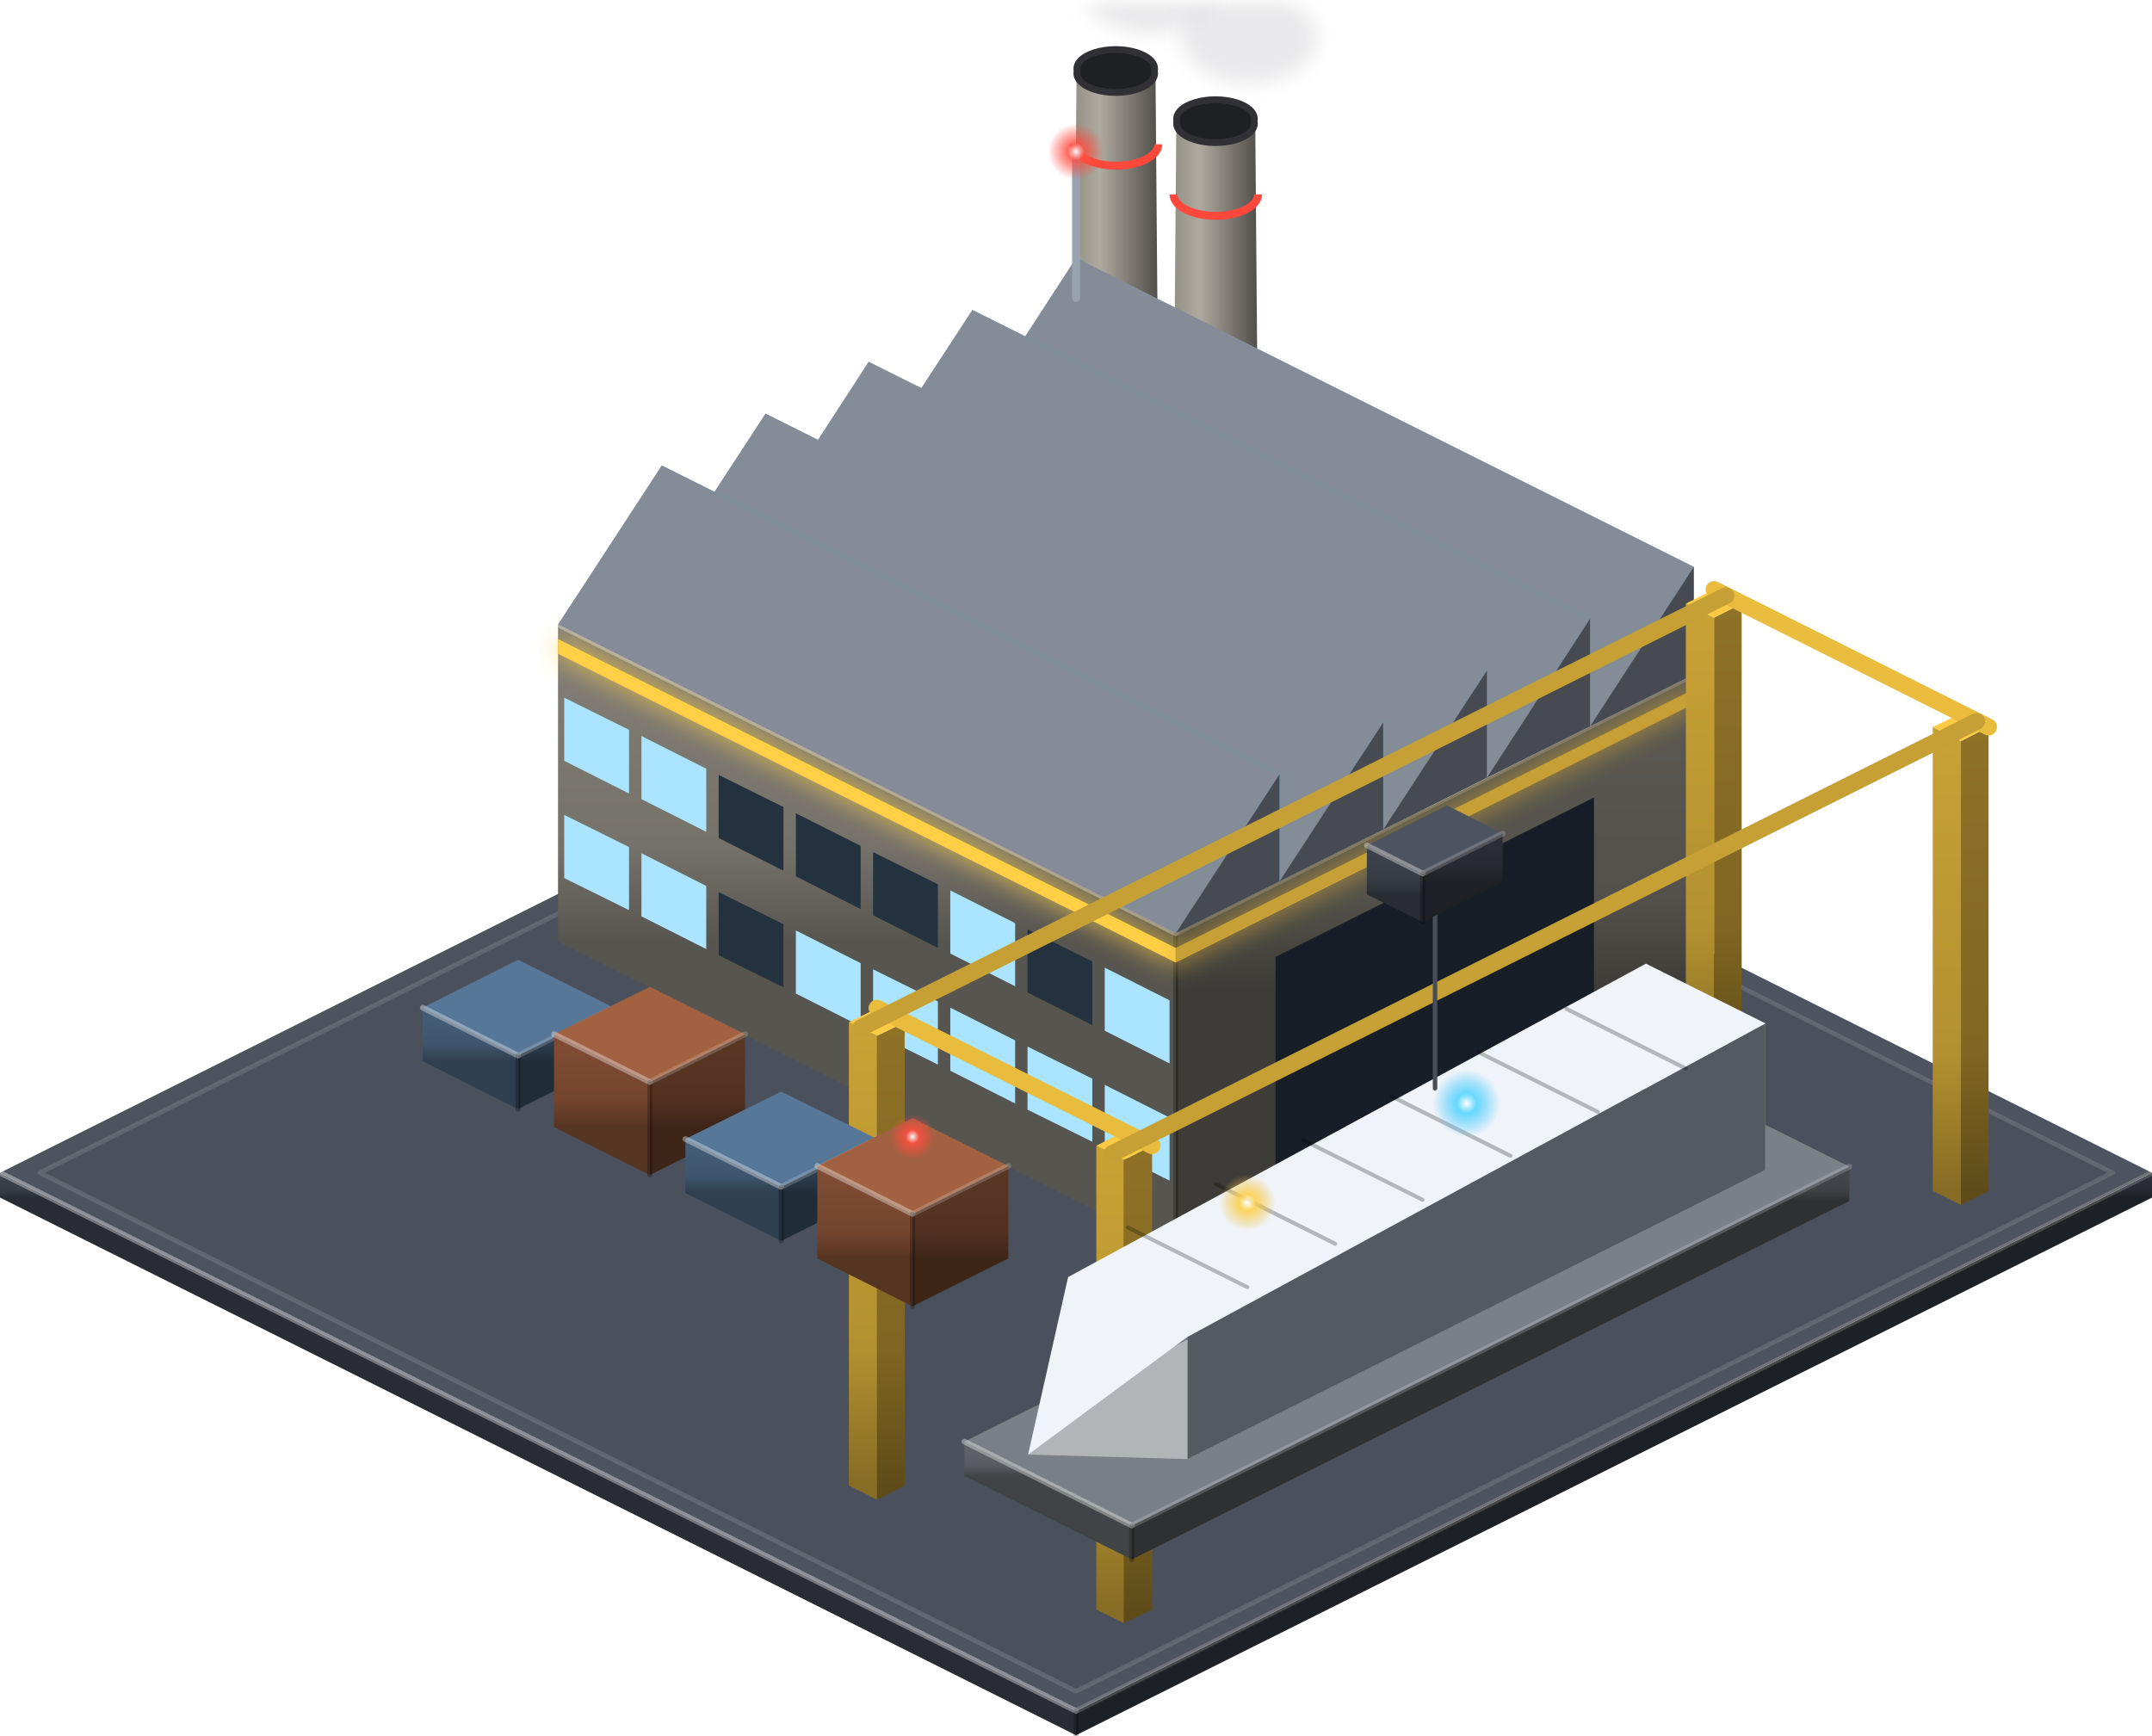
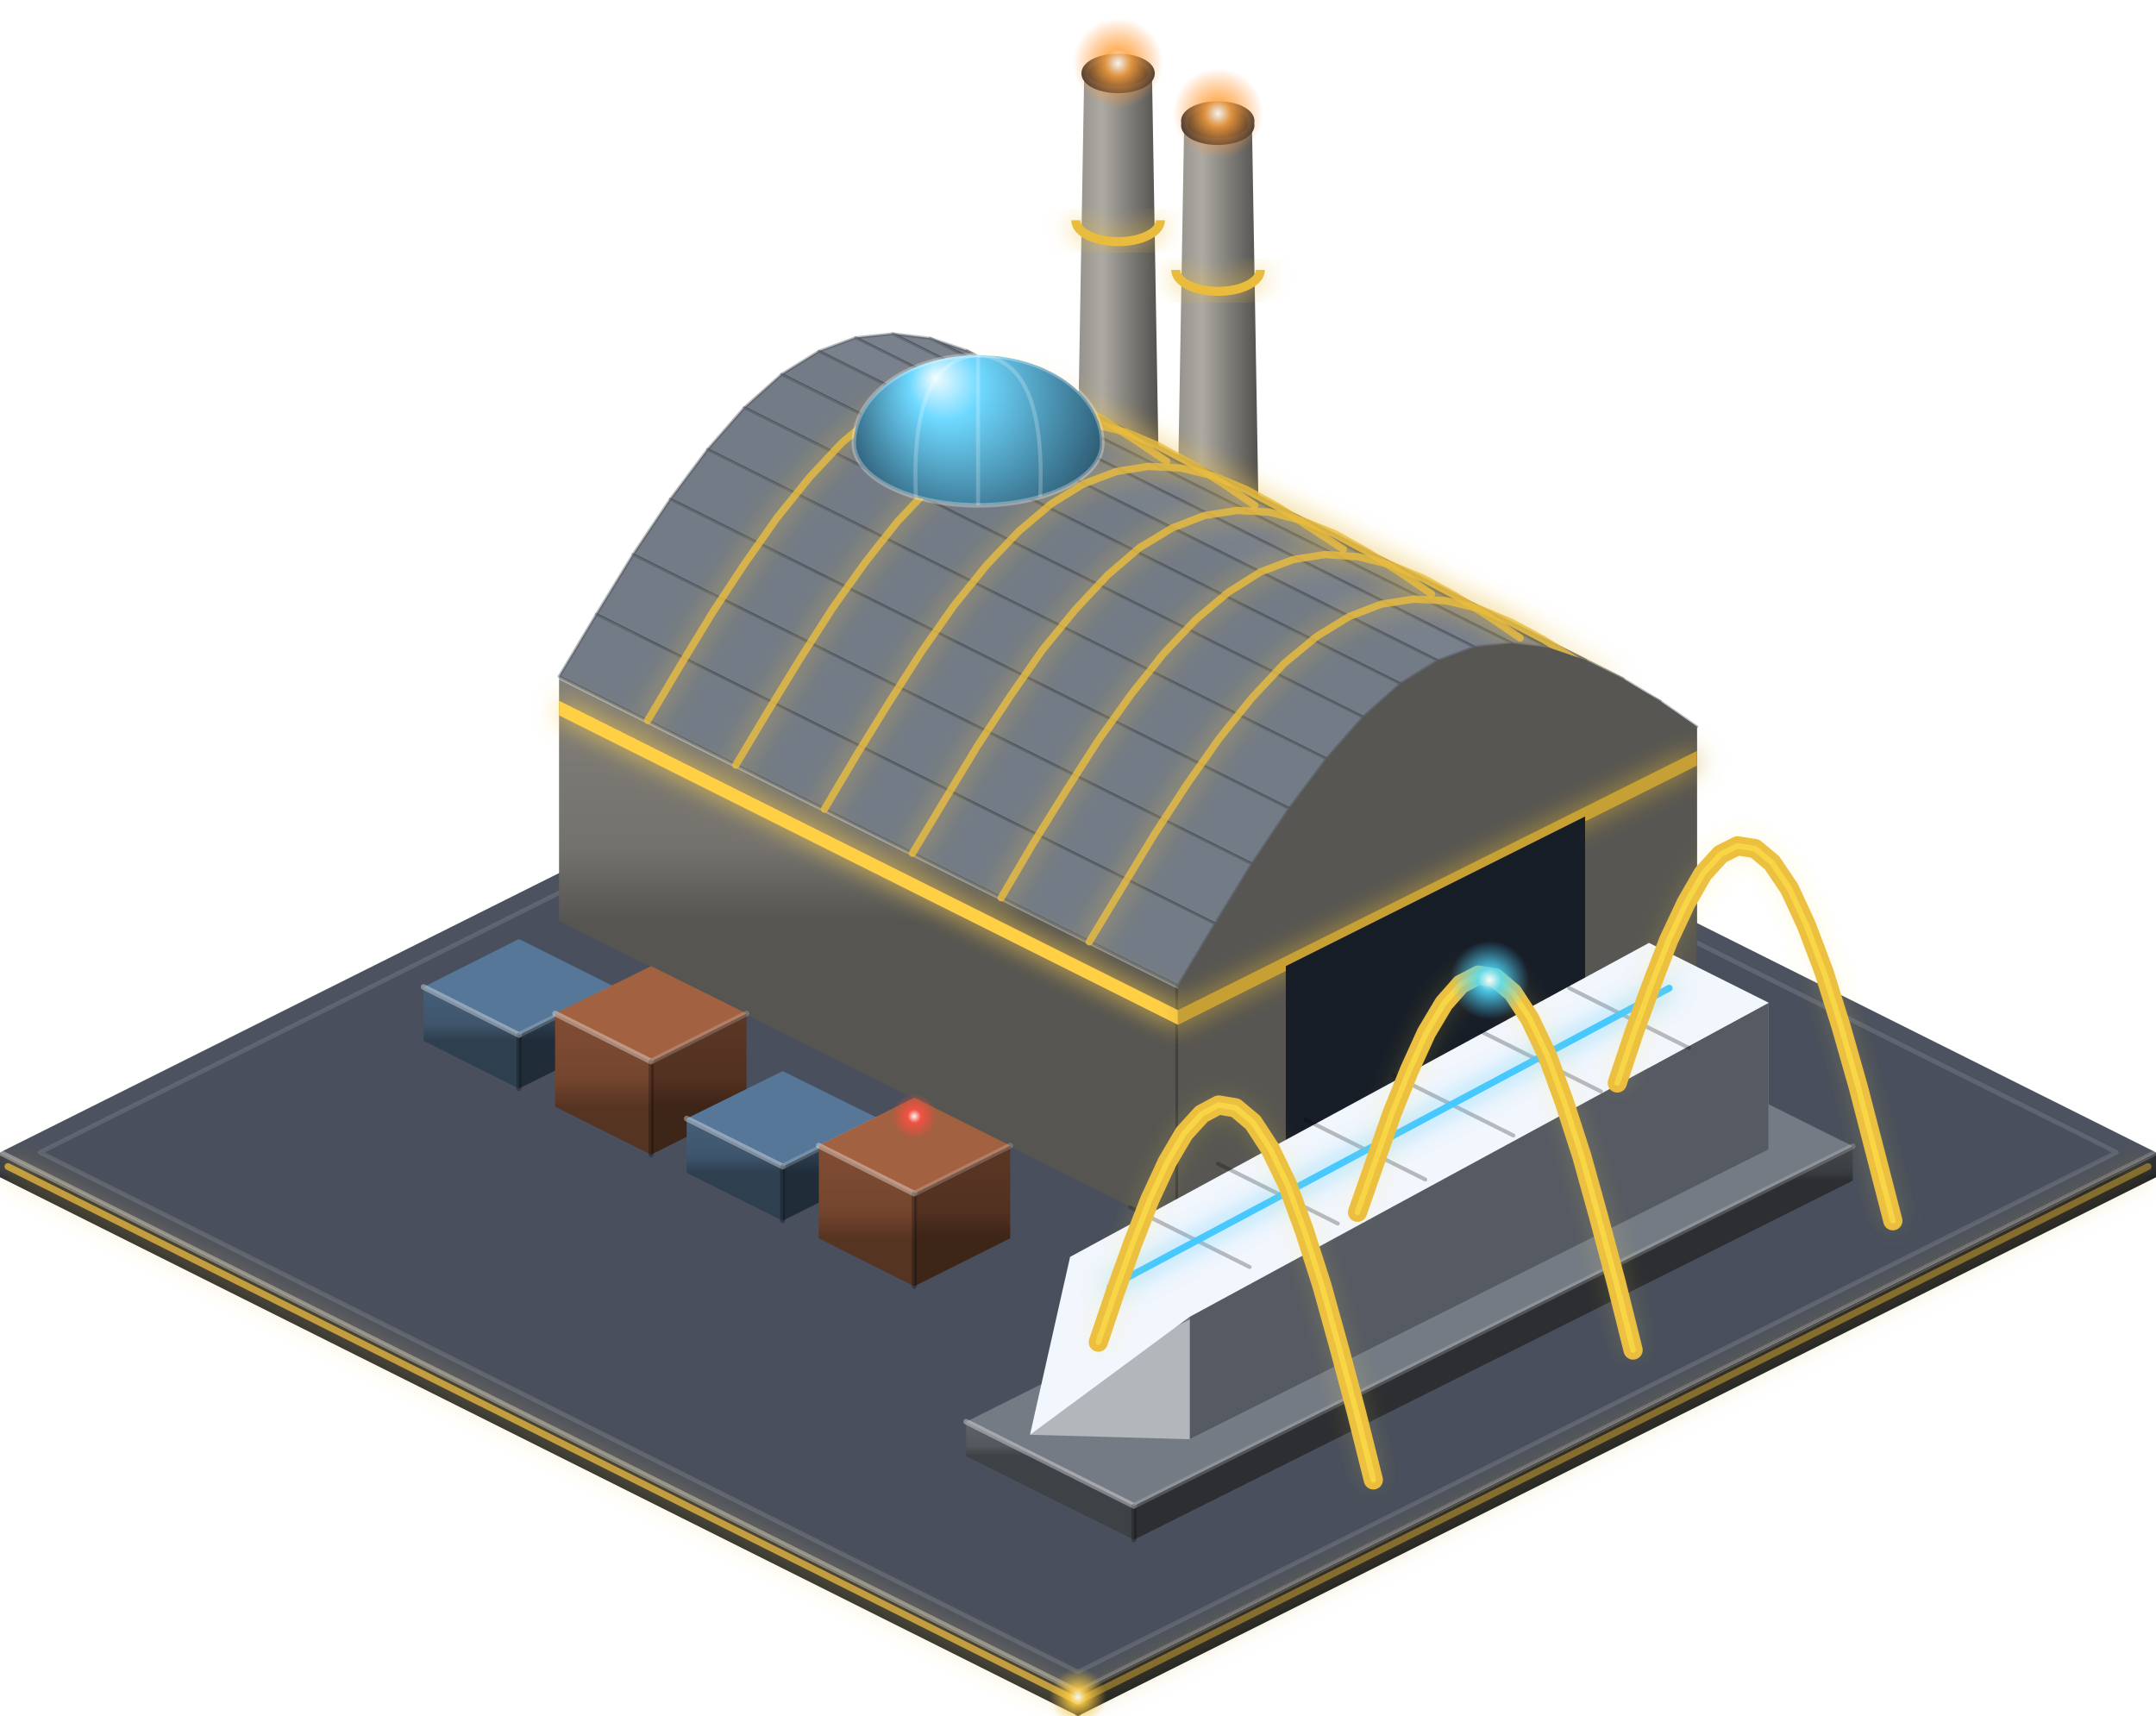
- <svg xmlns="http://www.w3.org/2000/svg" viewBox="0 -117 381.8 307.9" width="381.8" height="307.9">
+ <svg xmlns="http://www.w3.org/2000/svg" viewBox="0 -113 381.8 303.9" width="381.8" height="303.9">
  <defs>
    <filter id="glow" x="-50%" y="-50%" width="200%" height="200%">
      <feGaussianBlur stdDeviation="2.2" result="b" />
      <feMerge>
        <feMergeNode in="b" />
        <feMergeNode in="SourceGraphic" />
      </feMerge>
    </filter>
    <filter id="soft" x="-20%" y="-20%" width="140%" height="140%">
      <feGaussianBlur stdDeviation="1.6" />
    </filter>
    <linearGradient id="g0" gradientUnits="userSpaceOnUse" x1="0" y1="95.5" x2="0" y2="91.1">
-       <stop offset="0" stop-color="rgb(41,45,51)" />
-       <stop offset="0.3" stop-color="rgb(55,60,68)" />
-       <stop offset="1" stop-color="rgb(62,67,76)" />
+       <stop offset="0" stop-color="rgb(40,44,51)" />
+       <stop offset="0.3" stop-color="rgb(54,59,68)" />
+       <stop offset="1" stop-color="rgb(60,65,76)" />
    </linearGradient>
    <linearGradient id="g1" gradientUnits="userSpaceOnUse" x1="0" y1="95.5" x2="0" y2="91.1">
-       <stop offset="0" stop-color="rgb(29,32,36)" />
-       <stop offset="0.3" stop-color="rgb(39,43,48)" />
-       <stop offset="1" stop-color="rgb(44,48,54)" />
-     </linearGradient>
-     <linearGradient id="g2" gradientUnits="userSpaceOnUse" x1="190" y1="0" x2="206" y2="0">
-       <stop offset="0" stop-color="rgb(144,141,131)" />
-       <stop offset="0.32" stop-color="rgb(175,170,159)" />
-       <stop offset="0.7" stop-color="rgb(119,115,108)" />
-       <stop offset="1" stop-color="rgb(76,74,69)" />
-     </linearGradient>
-     <linearGradient id="g3" gradientUnits="userSpaceOnUse" x1="207.7" y1="0" x2="223.7" y2="0">
-       <stop offset="0" stop-color="rgb(144,141,131)" />
-       <stop offset="0.32" stop-color="rgb(175,170,159)" />
-       <stop offset="0.7" stop-color="rgb(119,115,108)" />
-       <stop offset="1" stop-color="rgb(76,74,69)" />
-     </linearGradient>
-     <linearGradient id="g4" gradientUnits="userSpaceOnUse" x1="0" y1="50.1" x2="0" y2="-6.2">
-       <stop offset="0" stop-color="rgb(87,85,79)" />
-       <stop offset="0.3" stop-color="rgb(117,114,106)" />
-       <stop offset="1" stop-color="rgb(131,127,119)" />
-     </linearGradient>
-     <linearGradient id="g5" gradientUnits="userSpaceOnUse" x1="0" y1="59" x2="0" y2="2.7">
-       <stop offset="0" stop-color="rgb(62,60,56)" />
-       <stop offset="0.3" stop-color="rgb(83,81,75)" />
-       <stop offset="1" stop-color="rgb(93,90,84)" />
-     </linearGradient>
-     <linearGradient id="g6" gradientUnits="userSpaceOnUse" x1="0" y1="72.4" x2="0" y2="-9.9">
-       <stop offset="0" stop-color="rgb(134,108,36)" />
-       <stop offset="0.3" stop-color="rgb(180,145,48)" />
-       <stop offset="1" stop-color="rgb(201,162,53)" />
-     </linearGradient>
-     <linearGradient id="g7" gradientUnits="userSpaceOnUse" x1="0" y1="72.4" x2="0" y2="-9.9">
-       <stop offset="0" stop-color="rgb(95,76,25)" />
-       <stop offset="0.3" stop-color="rgb(128,102,34)" />
-       <stop offset="1" stop-color="rgb(143,114,38)" />
-     </linearGradient>
-     <linearGradient id="g8" gradientUnits="userSpaceOnUse" x1="0" y1="94.3" x2="0" y2="12">
-       <stop offset="0" stop-color="rgb(134,108,36)" />
-       <stop offset="0.3" stop-color="rgb(180,145,48)" />
-       <stop offset="1" stop-color="rgb(201,162,53)" />
-     </linearGradient>
-     <linearGradient id="g9" gradientUnits="userSpaceOnUse" x1="0" y1="94.3" x2="0" y2="12">
-       <stop offset="0" stop-color="rgb(95,76,25)" />
-       <stop offset="0.3" stop-color="rgb(128,102,34)" />
-       <stop offset="1" stop-color="rgb(143,114,38)" />
-     </linearGradient>
-     <linearGradient id="g10" gradientUnits="userSpaceOnUse" x1="0" y1="146.6" x2="0" y2="64.4">
-       <stop offset="0" stop-color="rgb(134,108,36)" />
-       <stop offset="0.3" stop-color="rgb(180,145,48)" />
-       <stop offset="1" stop-color="rgb(201,162,53)" />
-     </linearGradient>
-     <linearGradient id="g11" gradientUnits="userSpaceOnUse" x1="0" y1="146.6" x2="0" y2="64.4">
-       <stop offset="0" stop-color="rgb(95,76,25)" />
-       <stop offset="0.3" stop-color="rgb(128,102,34)" />
-       <stop offset="1" stop-color="rgb(143,114,38)" />
-     </linearGradient>
-     <linearGradient id="g12" gradientUnits="userSpaceOnUse" x1="0" y1="168.6" x2="0" y2="86.3">
-       <stop offset="0" stop-color="rgb(134,108,36)" />
-       <stop offset="0.3" stop-color="rgb(180,145,48)" />
-       <stop offset="1" stop-color="rgb(201,162,53)" />
-     </linearGradient>
-     <linearGradient id="g13" gradientUnits="userSpaceOnUse" x1="0" y1="168.6" x2="0" y2="86.3">
-       <stop offset="0" stop-color="rgb(95,76,25)" />
-       <stop offset="0.3" stop-color="rgb(128,102,34)" />
-       <stop offset="1" stop-color="rgb(143,114,38)" />
-     </linearGradient>
-     <linearGradient id="g14" gradientUnits="userSpaceOnUse" x1="0" y1="144.9" x2="0" y2="138.8">
-       <stop offset="0" stop-color="rgb(65,68,71)" />
-       <stop offset="0.3" stop-color="rgb(88,91,96)" />
-       <stop offset="1" stop-color="rgb(98,102,107)" />
-     </linearGradient>
-     <linearGradient id="g15" gradientUnits="userSpaceOnUse" x1="0" y1="96.1" x2="0" y2="90">
-       <stop offset="0" stop-color="rgb(46,48,50)" />
-       <stop offset="0.3" stop-color="rgb(62,64,68)" />
-       <stop offset="1" stop-color="rgb(69,72,76)" />
-     </linearGradient>
-     <radialGradient id="g16" gradientUnits="userSpaceOnUse" cx="260.2" cy="78.8" r="6" fx="260.2" fy="78.8">
-       <stop offset="0" stop-color="rgba(255,255,255,0.95)" />
-       <stop offset="0.3" stop-color="rgba(77,211,255,0.85)" />
-       <stop offset="1" stop-color="rgba(70,192,255,0)" />
-     </radialGradient>
-     <radialGradient id="g17" gradientUnits="userSpaceOnUse" cx="221.3" cy="96.4" r="5" fx="221.3" fy="96.4">
+       <stop offset="0" stop-color="rgb(28,31,36)" />
+       <stop offset="0.3" stop-color="rgb(38,41,48)" />
+       <stop offset="1" stop-color="rgb(43,46,54)" />
+     </linearGradient>
+     <radialGradient id="g2" gradientUnits="userSpaceOnUse" cx="190.9" cy="187.5" r="5" fx="190.9" fy="187.5">
      <stop offset="0" stop-color="rgba(255,255,255,0.95)" />
      <stop offset="0.3" stop-color="rgba(255,207,68,0.85)" />
      <stop offset="1" stop-color="rgba(234,188,62,0)" />
    </radialGradient>
-     <linearGradient id="g18" gradientUnits="userSpaceOnUse" x1="0" y1="41.7" x2="0" y2="33">
-       <stop offset="0" stop-color="rgb(41,45,51)" />
-       <stop offset="0.3" stop-color="rgb(55,60,68)" />
-       <stop offset="1" stop-color="rgb(62,67,76)" />
-     </linearGradient>
-     <linearGradient id="g19" gradientUnits="userSpaceOnUse" x1="0" y1="39.5" x2="0" y2="30.9">
-       <stop offset="0" stop-color="rgb(29,32,36)" />
-       <stop offset="0.3" stop-color="rgb(39,43,48)" />
-       <stop offset="1" stop-color="rgb(44,48,54)" />
-     </linearGradient>
-     <linearGradient id="g20" gradientUnits="userSpaceOnUse" x1="0" y1="71.3" x2="0" y2="61.8">
+     <linearGradient id="g3" gradientUnits="userSpaceOnUse" x1="190" y1="0" x2="206" y2="0">
+       <stop offset="0" stop-color="rgb(143,141,135)" />
+       <stop offset="0.32" stop-color="rgb(173,170,163)" />
+       <stop offset="0.7" stop-color="rgb(117,115,111)" />
+       <stop offset="1" stop-color="rgb(75,74,71)" />
+     </linearGradient>
+     <radialGradient id="g4" gradientUnits="userSpaceOnUse" cx="198" cy="-101.8" r="8" fx="198" fy="-101.8">
+       <stop offset="0" stop-color="rgba(255,255,255,0.95)" />
+       <stop offset="0.3" stop-color="rgba(255,165,66,0.85)" />
+       <stop offset="1" stop-color="rgba(255,150,60,0)" />
+     </radialGradient>
+     <linearGradient id="g5" gradientUnits="userSpaceOnUse" x1="207.7" y1="0" x2="223.7" y2="0">
+       <stop offset="0" stop-color="rgb(143,141,135)" />
+       <stop offset="0.32" stop-color="rgb(173,170,163)" />
+       <stop offset="0.7" stop-color="rgb(117,115,111)" />
+       <stop offset="1" stop-color="rgb(75,74,71)" />
+     </linearGradient>
+     <radialGradient id="g6" gradientUnits="userSpaceOnUse" cx="215.7" cy="-92.9" r="8" fx="215.7" fy="-92.9">
+       <stop offset="0" stop-color="rgba(255,255,255,0.95)" />
+       <stop offset="0.3" stop-color="rgba(255,165,66,0.85)" />
+       <stop offset="1" stop-color="rgba(255,150,60,0)" />
+     </radialGradient>
+     <linearGradient id="g7" gradientUnits="userSpaceOnUse" x1="0" y1="50.1" x2="0" y2="6.8">
+       <stop offset="0" stop-color="rgb(86,85,82)" />
+       <stop offset="0.3" stop-color="rgb(116,114,109)" />
+       <stop offset="1" stop-color="rgb(129,127,122)" />
+     </linearGradient>
+     <linearGradient id="g8" gradientUnits="userSpaceOnUse" x1="0" y1="59" x2="0" y2="15.7">
+       <stop offset="0" stop-color="rgb(61,60,58)" />
+       <stop offset="0.3" stop-color="rgb(82,81,77)" />
+       <stop offset="1" stop-color="rgb(91,90,86)" />
+     </linearGradient>
+     <radialGradient id="g9" gradientUnits="userSpaceOnUse" cx="173.2" cy="-40.8" r="25.3" fx="165.5" fy="-46.2">
+       <stop offset="0" stop-color="rgb(240,252,255)" />
+       <stop offset="0.25" stop-color="rgb(110,216,255)" />
+       <stop offset="1" stop-color="rgb(41,81,104)" />
+     </radialGradient>
+     <linearGradient id="g10" gradientUnits="userSpaceOnUse" x1="0" y1="144.9" x2="0" y2="138.8">
+       <stop offset="0" stop-color="rgb(62,65,70)" />
+       <stop offset="0.3" stop-color="rgb(83,88,94)" />
+       <stop offset="1" stop-color="rgb(93,98,105)" />
+     </linearGradient>
+     <linearGradient id="g11" gradientUnits="userSpaceOnUse" x1="0" y1="96.1" x2="0" y2="90">
+       <stop offset="0" stop-color="rgb(44,46,50)" />
+       <stop offset="0.3" stop-color="rgb(59,62,67)" />
+       <stop offset="1" stop-color="rgb(66,69,74)" />
+     </linearGradient>
+     <radialGradient id="g12" gradientUnits="userSpaceOnUse" cx="263.8" cy="60.6" r="7" fx="263.8" fy="60.6">
+       <stop offset="0" stop-color="rgba(255,255,255,0.95)" />
+       <stop offset="0.3" stop-color="rgba(77,220,255,0.85)" />
+       <stop offset="1" stop-color="rgba(70,200,255,0)" />
+     </radialGradient>
+     <linearGradient id="g13" gradientUnits="userSpaceOnUse" x1="0" y1="71.3" x2="0" y2="61.8">
      <stop offset="0" stop-color="rgb(46,63,80)" />
      <stop offset="0.3" stop-color="rgb(62,85,108)" />
      <stop offset="1" stop-color="rgb(69,95,121)" />
    </linearGradient>
-     <linearGradient id="g21" gradientUnits="userSpaceOnUse" x1="0" y1="71.3" x2="0" y2="61.8">
+     <linearGradient id="g14" gradientUnits="userSpaceOnUse" x1="0" y1="71.3" x2="0" y2="61.8">
      <stop offset="0" stop-color="rgb(32,45,57)" />
      <stop offset="0.3" stop-color="rgb(44,60,76)" />
      <stop offset="1" stop-color="rgb(49,67,85)" />
    </linearGradient>
-     <linearGradient id="g22" gradientUnits="userSpaceOnUse" x1="0" y1="83" x2="0" y2="66.5">
+     <linearGradient id="g15" gradientUnits="userSpaceOnUse" x1="0" y1="83" x2="0" y2="66.5">
      <stop offset="0" stop-color="rgb(86,52,34)" />
      <stop offset="0.3" stop-color="rgb(116,69,46)" />
      <stop offset="1" stop-color="rgb(129,77,52)" />
    </linearGradient>
-     <linearGradient id="g23" gradientUnits="userSpaceOnUse" x1="0" y1="83" x2="0" y2="66.5">
+     <linearGradient id="g16" gradientUnits="userSpaceOnUse" x1="0" y1="83" x2="0" y2="66.5">
      <stop offset="0" stop-color="rgb(61,37,24)" />
      <stop offset="0.3" stop-color="rgb(82,49,33)" />
      <stop offset="1" stop-color="rgb(91,55,37)" />
    </linearGradient>
-     <linearGradient id="g24" gradientUnits="userSpaceOnUse" x1="0" y1="94.7" x2="0" y2="85.1">
+     <linearGradient id="g17" gradientUnits="userSpaceOnUse" x1="0" y1="94.7" x2="0" y2="85.1">
      <stop offset="0" stop-color="rgb(46,63,80)" />
      <stop offset="0.3" stop-color="rgb(62,85,108)" />
      <stop offset="1" stop-color="rgb(69,95,121)" />
    </linearGradient>
-     <linearGradient id="g25" gradientUnits="userSpaceOnUse" x1="0" y1="94.7" x2="0" y2="85.1">
+     <linearGradient id="g18" gradientUnits="userSpaceOnUse" x1="0" y1="94.7" x2="0" y2="85.1">
      <stop offset="0" stop-color="rgb(32,45,57)" />
      <stop offset="0.3" stop-color="rgb(44,60,76)" />
      <stop offset="1" stop-color="rgb(49,67,85)" />
    </linearGradient>
-     <linearGradient id="g26" gradientUnits="userSpaceOnUse" x1="0" y1="106.3" x2="0" y2="89.9">
+     <linearGradient id="g19" gradientUnits="userSpaceOnUse" x1="0" y1="106.3" x2="0" y2="89.9">
      <stop offset="0" stop-color="rgb(86,52,34)" />
      <stop offset="0.3" stop-color="rgb(116,69,46)" />
      <stop offset="1" stop-color="rgb(129,77,52)" />
    </linearGradient>
-     <linearGradient id="g27" gradientUnits="userSpaceOnUse" x1="0" y1="106.3" x2="0" y2="89.9">
+     <linearGradient id="g20" gradientUnits="userSpaceOnUse" x1="0" y1="106.3" x2="0" y2="89.9">
      <stop offset="0" stop-color="rgb(61,37,24)" />
      <stop offset="0.3" stop-color="rgb(82,49,33)" />
      <stop offset="1" stop-color="rgb(91,55,37)" />
    </linearGradient>
-     <radialGradient id="g28" gradientUnits="userSpaceOnUse" cx="161.9" cy="84.7" r="4" fx="161.9" fy="84.7">
-       <stop offset="0" stop-color="rgba(255,255,255,0.95)" />
-       <stop offset="0.3" stop-color="rgba(255,79,66,0.85)" />
-       <stop offset="1" stop-color="rgba(255,72,60,0)" />
-     </radialGradient>
-     <radialGradient id="g29" gradientUnits="userSpaceOnUse" cx="190.9" cy="-90.1" r="5" fx="190.9" fy="-90.1">
+     <radialGradient id="g21" gradientUnits="userSpaceOnUse" cx="161.9" cy="84.7" r="4" fx="161.9" fy="84.7">
      <stop offset="0" stop-color="rgba(255,255,255,0.95)" />
      <stop offset="0.3" stop-color="rgba(255,79,66,0.85)" />
      <stop offset="1" stop-color="rgba(255,72,60,0)" />
    </radialGradient>
  </defs>
  <polygon points="0,95.5 190.9,190.9 190.9,186.6 0,91.1" fill="url(#g0)" />
  <polygon points="381.8,95.5 190.9,190.9 190.9,186.6 381.8,91.1" fill="url(#g1)" />
-   <polygon points="190.9,-4.3 381.8,91.1 190.9,186.6 0,91.1" fill="rgb(78,84,95)" />
+   <polygon points="190.9,-4.3 381.8,91.1 190.9,186.6 0,91.1" fill="rgb(76,82,95)" />
  <line x1="0" y1="91.1" x2="190.9" y2="186.6" stroke="rgba(255,255,255,0.35)" stroke-width="1" stroke-linecap="round" />
  <line x1="381.8" y1="91.1" x2="190.9" y2="186.6" stroke="rgba(255,255,255,0.18)" stroke-width="1" stroke-linecap="round" />
  <line x1="190.9" y1="190.9" x2="190.9" y2="186.6" stroke="rgba(0,0,0,0.25)" stroke-width="0.9" stroke-linecap="round" />
-   <polygon points="190.9,-0.8 374.8,91.1 190.9,183.1 7.1,91.1" fill="rgb(75,81,92)" stroke="rgba(255,255,255,0.12)" stroke-width="0.8" stroke-linejoin="round" />
-   <path d="M190,16.9 A8 4 0 0 0 206,16.9 L205,-104.4 A7 3.5 0 0 1 191,-104.4 Z" fill="url(#g2)" />
-   <path d="M191,-104.4 A7 3.5 0 1 0 205,-104.4 A7 3.5 0 1 0 191,-104.4 Z" fill="rgb(30,32,36)" />
-   <path d="M191.1,-104.4 A6.9 3.4 0 1 0 204.8,-104.4 A6.9 3.4 0 1 0 191.1,-104.4 Z" fill="none" stroke="rgb(48,48,53)" stroke-width="1.2" stroke-linejoin="round" />
-   <path d="M190.5,-91.4 A7.5 3.8 0 0 0 205.5,-91.4" fill="none" stroke="rgb(255,72,60)" stroke-width="1.4" stroke-linejoin="round" />
-   <ellipse cx="203.99" cy="-119.021" rx="12" ry="8" fill="rgba(200,200,205,0.4)" filter="url(#soft)" />
-   <path d="M207.7,25.7 A8 4 0 0 0 223.7,25.7 L222.7,-95.5 A7 3.5 0 0 1 208.7,-95.5 Z" fill="url(#g3)" />
-   <path d="M208.7,-95.5 A7 3.5 0 1 0 222.7,-95.5 A7 3.5 0 1 0 208.7,-95.5 Z" fill="rgb(30,32,36)" />
-   <path d="M208.8,-95.5 A6.9 3.4 0 1 0 222.5,-95.5 A6.9 3.4 0 1 0 208.8,-95.5 Z" fill="none" stroke="rgb(48,48,53)" stroke-width="1.2" stroke-linejoin="round" />
-   <path d="M208.2,-82.5 A7.5 3.8 0 0 0 223.2,-82.5" fill="none" stroke="rgb(255,72,60)" stroke-width="1.4" stroke-linejoin="round" />
-   <ellipse cx="221.668" cy="-110.182" rx="12" ry="8" fill="rgba(200,200,205,0.4)" filter="url(#soft)" />
-   <polygon points="99,50.1 208.6,104.9 208.6,48.6 99,-6.2" fill="url(#g4)" />
-   <polygon points="300.5,59 208.6,104.9 208.6,48.6 300.5,2.7" fill="url(#g5)" />
-   <polygon points="190.9,-52.1 300.5,2.7 208.6,48.6 99,-6.2" fill="rgb(132,140,151)" />
-   <line x1="99" y1="-6.2" x2="208.6" y2="48.6" stroke="rgba(255,255,255,0.35)" stroke-width="1" stroke-linecap="round" />
-   <line x1="300.5" y1="2.7" x2="208.6" y2="48.6" stroke="rgba(255,255,255,0.18)" stroke-width="1" stroke-linecap="round" />
-   <line x1="208.6" y1="104.9" x2="208.6" y2="48.6" stroke="rgba(0,0,0,0.25)" stroke-width="0.9" stroke-linecap="round" />
-   <polygon points="100.1,38.8 111.6,44.5 111.6,33.3 100.1,27.6" fill="rgb(170,228,255)" />
-   <polygon points="113.8,45.6 125.3,51.4 125.3,40.2 113.8,34.4" fill="rgb(170,228,255)" />
-   <polygon points="127.5,52.5 139,58.2 139,47 127.5,41.3" fill="rgb(36,50,64)" />
-   <polygon points="141.2,59.3 152.7,65.1 152.7,53.9 141.2,48.1" fill="rgb(170,228,255)" />
-   <polygon points="154.9,66.2 166.4,71.9 166.4,60.7 154.9,55" fill="rgb(170,228,255)" />
-   <polygon points="168.6,73 180.1,78.8 180.1,67.6 168.6,61.8" fill="rgb(170,228,255)" />
-   <polygon points="182.3,79.9 193.8,85.6 193.8,74.4 182.3,68.7" fill="rgb(170,228,255)" />
-   <polygon points="196,86.7 207.5,92.5 207.5,81.3 196,75.5" fill="rgb(170,228,255)" />
-   <polygon points="100.1,18 111.6,23.8 111.6,12.5 100.1,6.8" fill="rgb(170,228,255)" />
-   <polygon points="113.8,24.8 125.3,30.6 125.3,19.4 113.8,13.6" fill="rgb(170,228,255)" />
-   <polygon points="127.5,31.7 139,37.5 139,26.2 127.5,20.5" fill="rgb(36,50,64)" />
-   <polygon points="141.2,38.5 152.7,44.3 152.7,33.1 141.2,27.3" fill="rgb(36,50,64)" />
-   <polygon points="154.9,45.4 166.4,51.2 166.4,39.9 154.9,34.2" fill="rgb(36,50,64)" />
-   <polygon points="168.6,52.2 180.1,58 180.1,46.8 168.6,41" fill="rgb(170,228,255)" />
-   <polygon points="182.3,59.1 193.8,64.9 193.8,53.6 182.3,47.9" fill="rgb(36,50,64)" />
-   <polygon points="196,65.9 207.5,71.7 207.5,60.5 196,54.7" fill="rgb(170,228,255)" />
-   <polygon points="99,-1 208.6,53.8 208.6,51.2 99,-3.6" fill="rgb(255,207,68)" filter="url(#glow)" />
-   <polygon points="300.5,7.9 208.6,53.8 208.6,51.2 300.5,5.3" fill="rgb(199,160,53)" filter="url(#glow)" />
-   <polygon points="190.9,-52.1 300.5,2.7 300.5,-16.4 190.9,-71.2" fill="rgb(83,162,209)" />
-   <polygon points="190.9,-71.2 300.5,-16.4 282.1,11.9 172.5,-42.9" fill="rgb(132,140,151)" />
-   <polygon points="300.5,2.7 282.1,11.9 300.5,-16.4" fill="rgb(71,75,81)" />
-   <polygon points="172.5,-42.9 282.1,11.9 282.1,-7.2 172.5,-62" fill="rgb(83,162,209)" />
-   <polygon points="172.5,-62 282.1,-7.2 263.8,21 154.1,-33.8" fill="rgb(132,140,151)" />
-   <polygon points="282.1,11.9 263.8,21 282.1,-7.2" fill="rgb(71,75,81)" />
-   <polygon points="154.1,-33.8 263.8,21 263.8,2 154.1,-52.8" fill="rgb(83,162,209)" />
-   <polygon points="154.1,-52.8 263.8,2 245.4,30.2 135.8,-24.6" fill="rgb(132,140,151)" />
-   <polygon points="263.8,21 245.4,30.2 263.8,2" fill="rgb(71,75,81)" />
-   <polygon points="135.8,-24.6 245.4,30.2 245.4,11.2 135.8,-43.6" fill="rgb(83,162,209)" />
-   <polygon points="135.8,-43.6 245.4,11.2 227,39.4 117.4,-15.4" fill="rgb(132,140,151)" />
-   <polygon points="245.4,30.2 227,39.4 245.4,11.2" fill="rgb(71,75,81)" />
-   <polygon points="117.4,-15.4 227,39.4 227,20.4 117.4,-34.4" fill="rgb(83,162,209)" />
-   <polygon points="117.4,-34.4 227,20.4 208.6,48.6 99,-6.2" fill="rgb(132,140,151)" />
-   <polygon points="227,39.4 208.6,48.6 227,20.4" fill="rgb(71,75,81)" />
-   <polygon points="282.8,67.8 226.3,96.1 226.3,52.8 282.8,24.5" fill="rgb(24,30,40)" />
-   <polygon points="279.3,69.6 229.8,94.3 229.8,88.2 279.3,63.5" fill="rgba(234,188,62,0.6)" />
-   <polygon points="299.1,72.4 304.1,74.9 304.1,-7.4 299.1,-9.9" fill="url(#g6)" />
-   <polygon points="309,72.4 304.1,74.9 304.1,-7.4 309,-9.9" fill="url(#g7)" />
-   <polygon points="304.1,-12.4 309,-9.9 304.1,-7.4 299.1,-9.9" fill="rgb(253,203,67)" />
-   <polygon points="342.9,94.3 347.9,96.8 347.9,14.5 342.9,12" fill="url(#g8)" />
-   <polygon points="352.8,94.3 347.9,96.8 347.9,14.5 352.8,12" fill="url(#g9)" />
-   <polygon points="347.9,9.6 352.8,12 347.9,14.5 342.9,12" fill="rgb(253,203,67)" />
-   <polygon points="150.6,146.6 155.6,149.1 155.6,66.8 150.6,64.4" fill="url(#g10)" />
-   <polygon points="160.5,146.6 155.6,149.1 155.6,66.8 160.5,64.4" fill="url(#g11)" />
-   <polygon points="155.6,61.9 160.5,64.4 155.6,66.8 150.6,64.4" fill="rgb(253,203,67)" />
-   <polygon points="194.5,168.6 199.4,171 199.4,88.8 194.5,86.3" fill="url(#g12)" />
-   <polygon points="204.4,168.6 199.4,171 199.4,88.8 204.4,86.3" fill="url(#g13)" />
-   <polygon points="199.4,83.8 204.4,86.3 199.4,88.8 194.5,86.3" fill="rgb(253,203,67)" />
-   <polygon points="171.1,144.9 200.8,159.7 200.8,153.7 171.1,138.8" fill="url(#g14)" />
-   <polygon points="328.1,96.1 200.8,159.7 200.8,153.7 328.1,90" fill="url(#g15)" />
-   <polygon points="298.4,75.2 328.1,90 200.8,153.7 171.1,138.8" fill="rgb(123,127,134)" />
+   <polygon points="190.9,-0.8 374.8,91.1 190.9,183.1 7.1,91.1" fill="rgb(73,79,92)" stroke="rgba(255,255,255,0.12)" stroke-width="0.8" stroke-linejoin="round" />
+   <line x1="1.4" y1="93.6" x2="190.9" y2="188.3" stroke="rgba(234,188,62,0.75)" stroke-width="1.2" stroke-linecap="round" filter="url(#glow)" />
+   <line x1="380.4" y1="93.6" x2="190.9" y2="188.3" stroke="rgba(187,150,50,0.6)" stroke-width="1.2" stroke-linecap="round" filter="url(#glow)" />
+   <circle cx="190.9" cy="187.5" r="5" fill="url(#g2)" />
+   <path d="M190,16.9 A8 4 0 0 0 206,16.9 L204,-100 A6 3 0 0 1 192,-100 Z" fill="url(#g3)" />
+   <path d="M192,-100 A6 3 0 1 0 204,-100 A6 3 0 1 0 192,-100 Z" fill="rgb(30,32,36)" />
+   <path d="M192.1,-100 A5.9 2.9 0 1 0 203.9,-100 A5.9 2.9 0 1 0 192.1,-100 Z" fill="none" stroke="rgb(48,48,53)" stroke-width="1.2" stroke-linejoin="round" />
+   <path d="M190.5,-74 A7.5 3.8 0 0 0 205.5,-74" fill="none" stroke="rgb(234,188,62)" stroke-width="1.6" stroke-linejoin="round" filter="url(#glow)" />
+   <circle cx="198" cy="-101.8" r="8" fill="url(#g4)" />
+   <path d="M207.7,25.7 A8 4 0 0 0 223.7,25.7 L221.7,-91.2 A6 3 0 0 1 209.7,-91.2 Z" fill="url(#g5)" />
+   <path d="M209.7,-91.2 A6 3 0 1 0 221.7,-91.2 A6 3 0 1 0 209.7,-91.2 Z" fill="rgb(30,32,36)" />
+   <path d="M209.8,-91.2 A5.9 2.9 0 1 0 221.5,-91.2 A5.9 2.9 0 1 0 209.8,-91.2 Z" fill="none" stroke="rgb(48,48,53)" stroke-width="1.2" stroke-linejoin="round" />
+   <path d="M208.2,-65.2 A7.5 3.8 0 0 0 223.2,-65.2" fill="none" stroke="rgb(234,188,62)" stroke-width="1.6" stroke-linejoin="round" filter="url(#glow)" />
+   <circle cx="215.7" cy="-92.9" r="8" fill="url(#g6)" />
+   <polygon points="99,50.1 208.6,104.9 208.6,61.6 99,6.8" fill="url(#g7)" />
+   <polygon points="300.5,59 208.6,104.9 208.6,61.6 300.5,15.7" fill="url(#g8)" />
+   <polygon points="190.9,-39.1 300.5,15.7 208.6,61.6 99,6.8" fill="rgb(162,160,153)" />
+   <line x1="99" y1="6.8" x2="208.6" y2="61.6" stroke="rgba(255,255,255,0.35)" stroke-width="1" stroke-linecap="round" />
+   <line x1="300.5" y1="15.7" x2="208.6" y2="61.6" stroke="rgba(255,255,255,0.18)" stroke-width="1" stroke-linecap="round" />
+   <line x1="208.6" y1="104.9" x2="208.6" y2="61.6" stroke="rgba(0,0,0,0.25)" stroke-width="0.9" stroke-linecap="round" />
+   <polygon points="190.9,-39.1 300.5,15.7 294,11.2 184.4,-43.6" fill="rgb(121,129,141)" stroke="rgba(56,61,70,0.35)" stroke-width="0.5" stroke-linejoin="round" />
+   <polygon points="184.4,-43.6 294,11.2 287.4,7.2 177.8,-47.6" fill="rgb(121,129,141)" stroke="rgba(56,61,70,0.35)" stroke-width="0.5" stroke-linejoin="round" />
+   <polygon points="177.8,-47.6 287.4,7.2 280.8,3.9 171.2,-50.9" fill="rgb(121,129,141)" stroke="rgba(56,61,70,0.35)" stroke-width="0.5" stroke-linejoin="round" />
+   <polygon points="171.2,-50.9 280.8,3.9 274.3,1.7 164.7,-53.1" fill="rgb(121,129,141)" stroke="rgba(56,61,70,0.35)" stroke-width="0.5" stroke-linejoin="round" />
+   <polygon points="164.7,-53.1 274.3,1.7 267.7,0.9 158.1,-53.9" fill="rgb(121,129,141)" stroke="rgba(56,61,70,0.35)" stroke-width="0.5" stroke-linejoin="round" />
+   <polygon points="158.1,-53.9 267.7,0.9 261.1,1.6 151.5,-53.2" fill="rgb(121,129,141)" stroke="rgba(56,61,70,0.35)" stroke-width="0.5" stroke-linejoin="round" />
+   <polygon points="151.5,-53.2 261.1,1.6 254.6,4 145,-50.8" fill="rgb(121,129,141)" stroke="rgba(56,61,70,0.35)" stroke-width="0.5" stroke-linejoin="round" />
+   <polygon points="145,-50.8 254.6,4 248,8.1 138.4,-46.7" fill="rgb(115,123,134)" stroke="rgba(56,61,70,0.35)" stroke-width="0.5" stroke-linejoin="round" />
+   <polygon points="138.4,-46.7 248,8.1 241.4,14 131.8,-40.8" fill="rgb(115,123,134)" stroke="rgba(56,61,70,0.35)" stroke-width="0.5" stroke-linejoin="round" />
+   <polygon points="131.8,-40.8 241.4,14 234.9,21.4 125.3,-33.4" fill="rgb(115,123,134)" stroke="rgba(56,61,70,0.35)" stroke-width="0.5" stroke-linejoin="round" />
+   <polygon points="125.3,-33.4 234.9,21.4 228.3,30.2 118.7,-24.6" fill="rgb(115,123,134)" stroke="rgba(56,61,70,0.35)" stroke-width="0.5" stroke-linejoin="round" />
+   <polygon points="118.7,-24.6 228.3,30.2 221.7,40 112.1,-14.8" fill="rgb(115,123,134)" stroke="rgba(56,61,70,0.35)" stroke-width="0.5" stroke-linejoin="round" />
+   <polygon points="112.1,-14.8 221.7,40 215.2,50.6 105.6,-4.2" fill="rgb(115,123,134)" stroke="rgba(56,61,70,0.35)" stroke-width="0.5" stroke-linejoin="round" />
+   <polygon points="105.6,-4.2 215.2,50.6 208.6,61.6 99,6.8" fill="rgb(115,123,134)" stroke="rgba(56,61,70,0.35)" stroke-width="0.5" stroke-linejoin="round" />
+   <path stroke-linecap="round" d="M206.6,-31.3 L200.8,-35.2 L195.1,-38.8 L189.3,-41.9 L183.6,-44.3 L177.8,-45.8 L172.1,-46.1 L166.4,-45.2 L160.6,-43 L154.9,-39.4 L149.1,-34.6 L143.4,-28.5 L137.6,-21.3 L131.9,-13.2 L126.1,-4.4 L120.4,5 L114.7,14.6" fill="none" stroke="rgba(234,188,62,0.8)" stroke-width="1.3" stroke-linejoin="round" filter="url(#glow)" />
+   <path stroke-linecap="round" d="M222.2,-23.5 L216.5,-27.4 L210.7,-31 L205,-34.1 L199.3,-36.5 L193.5,-37.9 L187.8,-38.3 L182,-37.4 L176.3,-35.1 L170.5,-31.6 L164.8,-26.8 L159,-20.7 L153.3,-13.5 L147.5,-5.4 L141.8,3.5 L136.1,12.8 L130.3,22.5" fill="none" stroke="rgba(234,188,62,0.8)" stroke-width="1.3" stroke-linejoin="round" filter="url(#glow)" />
+   <path stroke-linecap="round" d="M237.9,-15.7 L232.1,-19.5 L226.4,-23.2 L220.7,-26.3 L214.9,-28.7 L209.2,-30.1 L203.4,-30.4 L197.7,-29.5 L191.9,-27.3 L186.2,-23.8 L180.4,-18.9 L174.7,-12.9 L168.9,-5.7 L163.2,2.4 L157.5,11.3 L151.7,20.7 L146,30.3" fill="none" stroke="rgba(234,188,62,0.8)" stroke-width="1.3" stroke-linejoin="round" filter="url(#glow)" />
+   <path stroke-linecap="round" d="M253.5,-7.8 L247.8,-11.7 L242.1,-15.3 L236.3,-18.5 L230.6,-20.8 L224.8,-22.3 L219.1,-22.6 L213.3,-21.7 L207.6,-19.5 L201.8,-16 L196.1,-11.1 L190.4,-5 L184.6,2.1 L178.9,10.3 L173.1,19.1 L167.4,28.5 L161.6,38.1" fill="none" stroke="rgba(234,188,62,0.8)" stroke-width="1.3" stroke-linejoin="round" filter="url(#glow)" />
+   <path stroke-linecap="round" d="M269.2,0 L263.5,-3.9 L257.7,-7.5 L252,-10.6 L246.2,-13 L240.5,-14.4 L234.7,-14.8 L229,-13.9 L223.2,-11.7 L217.5,-8.1 L211.8,-3.3 L206,2.8 L200.3,10 L194.5,18.1 L188.8,27 L183,36.3 L177.3,46" fill="none" stroke="rgba(234,188,62,0.8)" stroke-width="1.3" stroke-linejoin="round" filter="url(#glow)" />
+   <path stroke-linecap="round" d="M284.9,7.8 L279.1,3.9 L273.4,0.3 L267.6,-2.8 L261.9,-5.2 L256.1,-6.6 L250.4,-6.9 L244.6,-6 L238.9,-3.8 L233.2,-0.3 L227.4,4.5 L221.7,10.6 L215.9,17.8 L210.2,25.9 L204.4,34.8 L198.7,44.2 L192.9,53.8" fill="none" stroke="rgba(234,188,62,0.8)" stroke-width="1.3" stroke-linejoin="round" filter="url(#glow)" />
+   <polygon points="300.5,59 208.6,104.9 208.6,61.6 215.2,50.6 221.7,40 228.3,30.2 234.9,21.4 241.4,14 248,8.1 254.6,4 261.1,1.6 267.7,0.9 274.3,1.7 280.8,3.9 287.4,7.2 294,11.2 300.5,15.7" fill="rgb(87,86,82)" />
+   <polygon points="99,13.7 208.6,68.5 208.6,65.9 99,11.1" fill="rgb(255,207,68)" filter="url(#glow)" />
+   <polygon points="300.5,22.6 208.6,68.5 208.6,65.9 300.5,20" fill="rgb(199,160,53)" filter="url(#glow)" />
+   <polygon points="280.7,68.9 227.7,95.4 227.7,58.1 280.7,31.6" fill="rgb(24,30,40)" />
+   <polygon points="277.2,70.6 231.2,93.6 231.2,87.5 277.2,64.6" fill="rgba(234,188,62,0.6)" />
+   <path d="M151.2,-34.5 A22 11 0 0 0 195.2,-34.5 A22 15.6 0 0 0 151.2,-34.5 Z" fill="url(#g9)" stroke="rgba(255,255,255,0.3)" stroke-width="0.8" stroke-linejoin="round" />
+   <path d="M162.2,-25 Q161.1,-49.4 173.2,-50.1" fill="none" stroke="rgba(255,255,255,0.22)" stroke-width="0.7" stroke-linejoin="round" />
+   <path d="M173.2,-23.5 Q173.2,-51.7 173.2,-50.1" fill="none" stroke="rgba(255,255,255,0.22)" stroke-width="0.7" stroke-linejoin="round" />
+   <path d="M184.2,-25 Q185.3,-49.4 173.2,-50.1" fill="none" stroke="rgba(255,255,255,0.22)" stroke-width="0.7" stroke-linejoin="round" />
+   <polygon points="171.1,144.9 200.8,159.7 200.8,153.7 171.1,138.8" fill="url(#g10)" />
+   <polygon points="328.1,96.1 200.8,159.7 200.8,153.7 328.1,90" fill="url(#g11)" />
+   <polygon points="298.4,75.2 328.1,90 200.8,153.7 171.1,138.8" fill="rgb(117,123,132)" />
  <line x1="171.1" y1="138.8" x2="200.8" y2="153.7" stroke="rgba(255,255,255,0.35)" stroke-width="1" stroke-linecap="round" />
  <line x1="328.1" y1="90" x2="200.8" y2="153.7" stroke="rgba(255,255,255,0.18)" stroke-width="1" stroke-linecap="round" />
  <line x1="200.8" y1="159.7" x2="200.8" y2="153.7" stroke="rgba(0,0,0,0.25)" stroke-width="0.9" stroke-linecap="round" />
-   <polygon points="292,80 313.2,90.6 210.7,141.9 182.4,141.1 189.5,131.3" fill="rgb(178,181,184)" />
-   <polygon points="292,80 313.2,90.6 313.2,64.6 292,54" fill="rgb(182,185,189)" />
-   <polygon points="313.2,90.6 210.7,141.9 210.7,120.2 313.2,64.6" fill="rgb(85,90,97)" />
-   <polygon points="292,54 313.2,64.6 210.7,120.2 182.4,141.1 189.5,109.6" fill="rgb(240,244,248)" />
+   <polygon points="292,80 313.2,90.6 210.7,141.9 182.4,141.1 189.5,131.3" fill="rgb(179,182,187)" />
+   <polygon points="292,80 313.2,90.6 313.2,64.6 292,54" fill="rgb(184,187,192)" />
+   <polygon points="313.2,90.6 210.7,141.9 210.7,120.2 313.2,64.6" fill="rgb(85,90,99)" />
+   <polygon points="292,54 313.2,64.6 210.7,120.2 182.4,141.1 189.5,109.6" fill="rgb(242,246,253)" />
  <line x1="277.9" y1="62" x2="299.1" y2="72.6" stroke="rgba(0,0,0,0.25)" stroke-width="0.7" stroke-linecap="round" />
  <line x1="262.3" y1="69.7" x2="283.5" y2="80.3" stroke="rgba(0,0,0,0.25)" stroke-width="0.7" stroke-linecap="round" />
  <line x1="246.8" y1="77.5" x2="268" y2="88.1" stroke="rgba(0,0,0,0.25)" stroke-width="0.7" stroke-linecap="round" />
  <line x1="231.2" y1="85.3" x2="252.4" y2="95.9" stroke="rgba(0,0,0,0.25)" stroke-width="0.7" stroke-linecap="round" />
  <line x1="215.7" y1="93.1" x2="236.9" y2="103.7" stroke="rgba(0,0,0,0.25)" stroke-width="0.7" stroke-linecap="round" />
  <line x1="200.1" y1="100.8" x2="221.3" y2="111.4" stroke="rgba(0,0,0,0.25)" stroke-width="0.7" stroke-linecap="round" />
-   <circle cx="260.2" cy="78.8" r="6" fill="url(#g16)" />
-   <circle cx="221.3" cy="96.4" r="5" fill="url(#g17)" />
-   <line x1="304.1" y1="-12.4" x2="352.8" y2="12" stroke="rgb(234,188,62)" stroke-width="3" stroke-linecap="round" />
-   <line x1="155.6" y1="61.9" x2="204.4" y2="86.3" stroke="rgb(234,188,62)" stroke-width="3" stroke-linecap="round" />
-   <line x1="306.2" y1="-11.3" x2="152.7" y2="65.4" stroke="rgb(199,160,53)" stroke-width="3" stroke-linecap="round" />
-   <line x1="350.7" y1="11" x2="197.3" y2="87.7" stroke="rgb(199,160,53)" stroke-width="3" stroke-linecap="round" />
-   <line x1="254.6" y1="37.1" x2="254.6" y2="76.1" stroke="rgb(72,78,88)" stroke-width="0.8" stroke-linecap="round" />
-   <polygon points="242.5,41.7 252.4,46.6 252.4,38 242.5,33" fill="url(#g18)" />
-   <polygon points="266.6,39.5 252.4,46.6 252.4,38 266.6,30.9" fill="url(#g19)" />
-   <polygon points="256.7,25.9 266.6,30.9 252.4,38 242.5,33" fill="rgb(78,84,95)" />
-   <line x1="242.5" y1="33" x2="252.4" y2="38" stroke="rgba(255,255,255,0.35)" stroke-width="1" stroke-linecap="round" />
-   <line x1="266.6" y1="30.9" x2="252.4" y2="38" stroke="rgba(255,255,255,0.18)" stroke-width="1" stroke-linecap="round" />
-   <line x1="252.4" y1="46.6" x2="252.4" y2="38" stroke="rgba(0,0,0,0.25)" stroke-width="0.9" stroke-linecap="round" />
-   <polygon points="75,71.3 91.9,79.8 91.9,70.3 75,61.8" fill="url(#g20)" />
-   <polygon points="108.9,71.3 91.9,79.8 91.9,70.3 108.9,61.8" fill="url(#g21)" />
+   <line x1="295.6" y1="62" x2="196.6" y2="114.9" stroke="rgb(70,200,255)" stroke-width="1.2" stroke-linecap="round" filter="url(#glow)" />
+   <path stroke-linecap="round" d="M286.4,78.8 L289.4,69.8 L292.5,61.3 L295.5,53.5 L298.6,46.9 L301.6,41.7 L304.7,38.3 L307.7,36.8 L310.8,37.3 L313.8,39.8 L316.9,44.4 L319.9,50.9 L323,59.1 L326,68.7 L329.1,79.6 L332.1,91.2 L335.2,103.2" fill="none" stroke="rgb(234,188,62)" stroke-width="3.4" stroke-linejoin="round" />
+   <path stroke-linecap="round" d="M286.4,78.8 L289.4,69.8 L292.5,61.3 L295.5,53.5 L298.6,46.9 L301.6,41.7 L304.7,38.3 L307.7,36.8 L310.8,37.3 L313.8,39.8 L316.9,44.4 L319.9,50.9 L323,59.1 L326,68.7 L329.1,79.6 L332.1,91.2 L335.2,103.2" fill="none" stroke="rgba(255,226,74,0.6)" stroke-width="1" stroke-linejoin="round" filter="url(#glow)" />
+   <path stroke-linecap="round" d="M240.4,101.7 L243.5,92.8 L246.5,84.2 L249.6,76.5 L252.6,69.9 L255.7,64.7 L258.7,61.3 L261.8,59.7 L264.8,60.2 L267.9,62.8 L270.9,67.4 L274,73.9 L277,82.1 L280.1,91.7 L283.1,102.5 L286.2,114.1 L289.2,126.1" fill="none" stroke="rgb(234,188,62)" stroke-width="3.4" stroke-linejoin="round" />
+   <path stroke-linecap="round" d="M240.4,101.7 L243.5,92.8 L246.5,84.2 L249.6,76.5 L252.6,69.9 L255.7,64.7 L258.7,61.3 L261.8,59.7 L264.8,60.2 L267.9,62.8 L270.9,67.4 L274,73.9 L277,82.1 L280.1,91.7 L283.1,102.5 L286.2,114.1 L289.2,126.1" fill="none" stroke="rgba(255,226,74,0.6)" stroke-width="1" stroke-linejoin="round" filter="url(#glow)" />
+   <path stroke-linecap="round" d="M194.5,124.7 L197.5,115.8 L200.6,107.2 L203.6,99.5 L206.7,92.8 L209.7,87.7 L212.8,84.3 L215.8,82.7 L218.8,83.2 L221.9,85.8 L224.9,90.4 L228,96.8 L231,105 L234.1,114.7 L237.1,125.5 L240.2,137.1 L243.2,149.1" fill="none" stroke="rgb(234,188,62)" stroke-width="3.4" stroke-linejoin="round" />
+   <path stroke-linecap="round" d="M194.5,124.7 L197.5,115.8 L200.6,107.2 L203.6,99.5 L206.7,92.8 L209.7,87.7 L212.8,84.3 L215.8,82.7 L218.8,83.2 L221.9,85.8 L224.9,90.4 L228,96.8 L231,105 L234.1,114.7 L237.1,125.5 L240.2,137.1 L243.2,149.1" fill="none" stroke="rgba(255,226,74,0.6)" stroke-width="1" stroke-linejoin="round" filter="url(#glow)" />
+   <circle cx="263.8" cy="60.6" r="7" fill="url(#g12)" />
+   <polygon points="75,71.3 91.9,79.8 91.9,70.3 75,61.8" fill="url(#g13)" />
+   <polygon points="108.9,71.3 91.9,79.8 91.9,70.3 108.9,61.8" fill="url(#g14)" />
  <polygon points="91.9,53.3 108.9,61.8 91.9,70.3 75,61.8" fill="rgb(86,119,151)" />
  <line x1="75" y1="61.8" x2="91.9" y2="70.3" stroke="rgba(255,255,255,0.35)" stroke-width="1" stroke-linecap="round" />
  <line x1="108.9" y1="61.8" x2="91.9" y2="70.3" stroke="rgba(255,255,255,0.18)" stroke-width="1" stroke-linecap="round" />
  <line x1="91.9" y1="79.8" x2="91.9" y2="70.3" stroke="rgba(0,0,0,0.25)" stroke-width="0.9" stroke-linecap="round" />
-   <polygon points="98.3,83 115.3,91.5 115.3,75 98.3,66.5" fill="url(#g22)" />
-   <polygon points="132.2,83 115.3,91.5 115.3,75 132.2,66.5" fill="url(#g23)" />
+   <polygon points="98.3,83 115.3,91.5 115.3,75 98.3,66.5" fill="url(#g15)" />
+   <polygon points="132.2,83 115.3,91.5 115.3,75 132.2,66.5" fill="url(#g16)" />
  <polygon points="115.3,58.1 132.2,66.5 115.3,75 98.3,66.5" fill="rgb(162,97,65)" />
  <line x1="98.3" y1="66.5" x2="115.3" y2="75" stroke="rgba(255,255,255,0.35)" stroke-width="1" stroke-linecap="round" />
  <line x1="132.2" y1="66.5" x2="115.3" y2="75" stroke="rgba(255,255,255,0.18)" stroke-width="1" stroke-linecap="round" />
  <line x1="115.3" y1="91.5" x2="115.3" y2="75" stroke="rgba(0,0,0,0.25)" stroke-width="0.9" stroke-linecap="round" />
-   <polygon points="121.6,94.7 138.6,103.2 138.6,93.6 121.6,85.1" fill="url(#g24)" />
-   <polygon points="155.6,94.7 138.6,103.2 138.6,93.6 155.6,85.1" fill="url(#g25)" />
+   <polygon points="121.6,94.7 138.6,103.2 138.6,93.6 121.6,85.1" fill="url(#g17)" />
+   <polygon points="155.6,94.7 138.6,103.2 138.6,93.6 155.6,85.1" fill="url(#g18)" />
  <polygon points="138.6,76.7 155.6,85.1 138.6,93.6 121.6,85.1" fill="rgb(86,119,151)" />
  <line x1="121.6" y1="85.1" x2="138.6" y2="93.6" stroke="rgba(255,255,255,0.35)" stroke-width="1" stroke-linecap="round" />
  <line x1="155.6" y1="85.1" x2="138.6" y2="93.6" stroke="rgba(255,255,255,0.18)" stroke-width="1" stroke-linecap="round" />
  <line x1="138.6" y1="103.2" x2="138.6" y2="93.6" stroke="rgba(0,0,0,0.25)" stroke-width="0.9" stroke-linecap="round" />
-   <polygon points="145,106.3 161.9,114.8 161.9,98.4 145,89.9" fill="url(#g26)" />
-   <polygon points="178.9,106.3 161.9,114.8 161.9,98.4 178.9,89.9" fill="url(#g27)" />
+   <polygon points="145,106.3 161.9,114.8 161.9,98.4 145,89.9" fill="url(#g19)" />
+   <polygon points="178.9,106.3 161.9,114.8 161.9,98.4 178.9,89.9" fill="url(#g20)" />
  <polygon points="161.9,81.4 178.9,89.9 161.9,98.4 145,89.9" fill="rgb(162,97,65)" />
  <line x1="145" y1="89.9" x2="161.9" y2="98.4" stroke="rgba(255,255,255,0.35)" stroke-width="1" stroke-linecap="round" />
  <line x1="178.9" y1="89.9" x2="161.9" y2="98.4" stroke="rgba(255,255,255,0.18)" stroke-width="1" stroke-linecap="round" />
  <line x1="161.9" y1="114.8" x2="161.9" y2="98.4" stroke="rgba(0,0,0,0.25)" stroke-width="0.9" stroke-linecap="round" />
-   <circle cx="161.9" cy="84.7" r="4" fill="url(#g28)" />
-   <line x1="190.9" y1="-64.1" x2="190.9" y2="-90.1" stroke="rgb(153,163,175)" stroke-width="1.4" stroke-linecap="round" />
-   <circle cx="190.9" cy="-90.1" r="5" fill="url(#g29)" />
+   <circle cx="161.9" cy="84.7" r="4" fill="url(#g21)" />
</svg>
